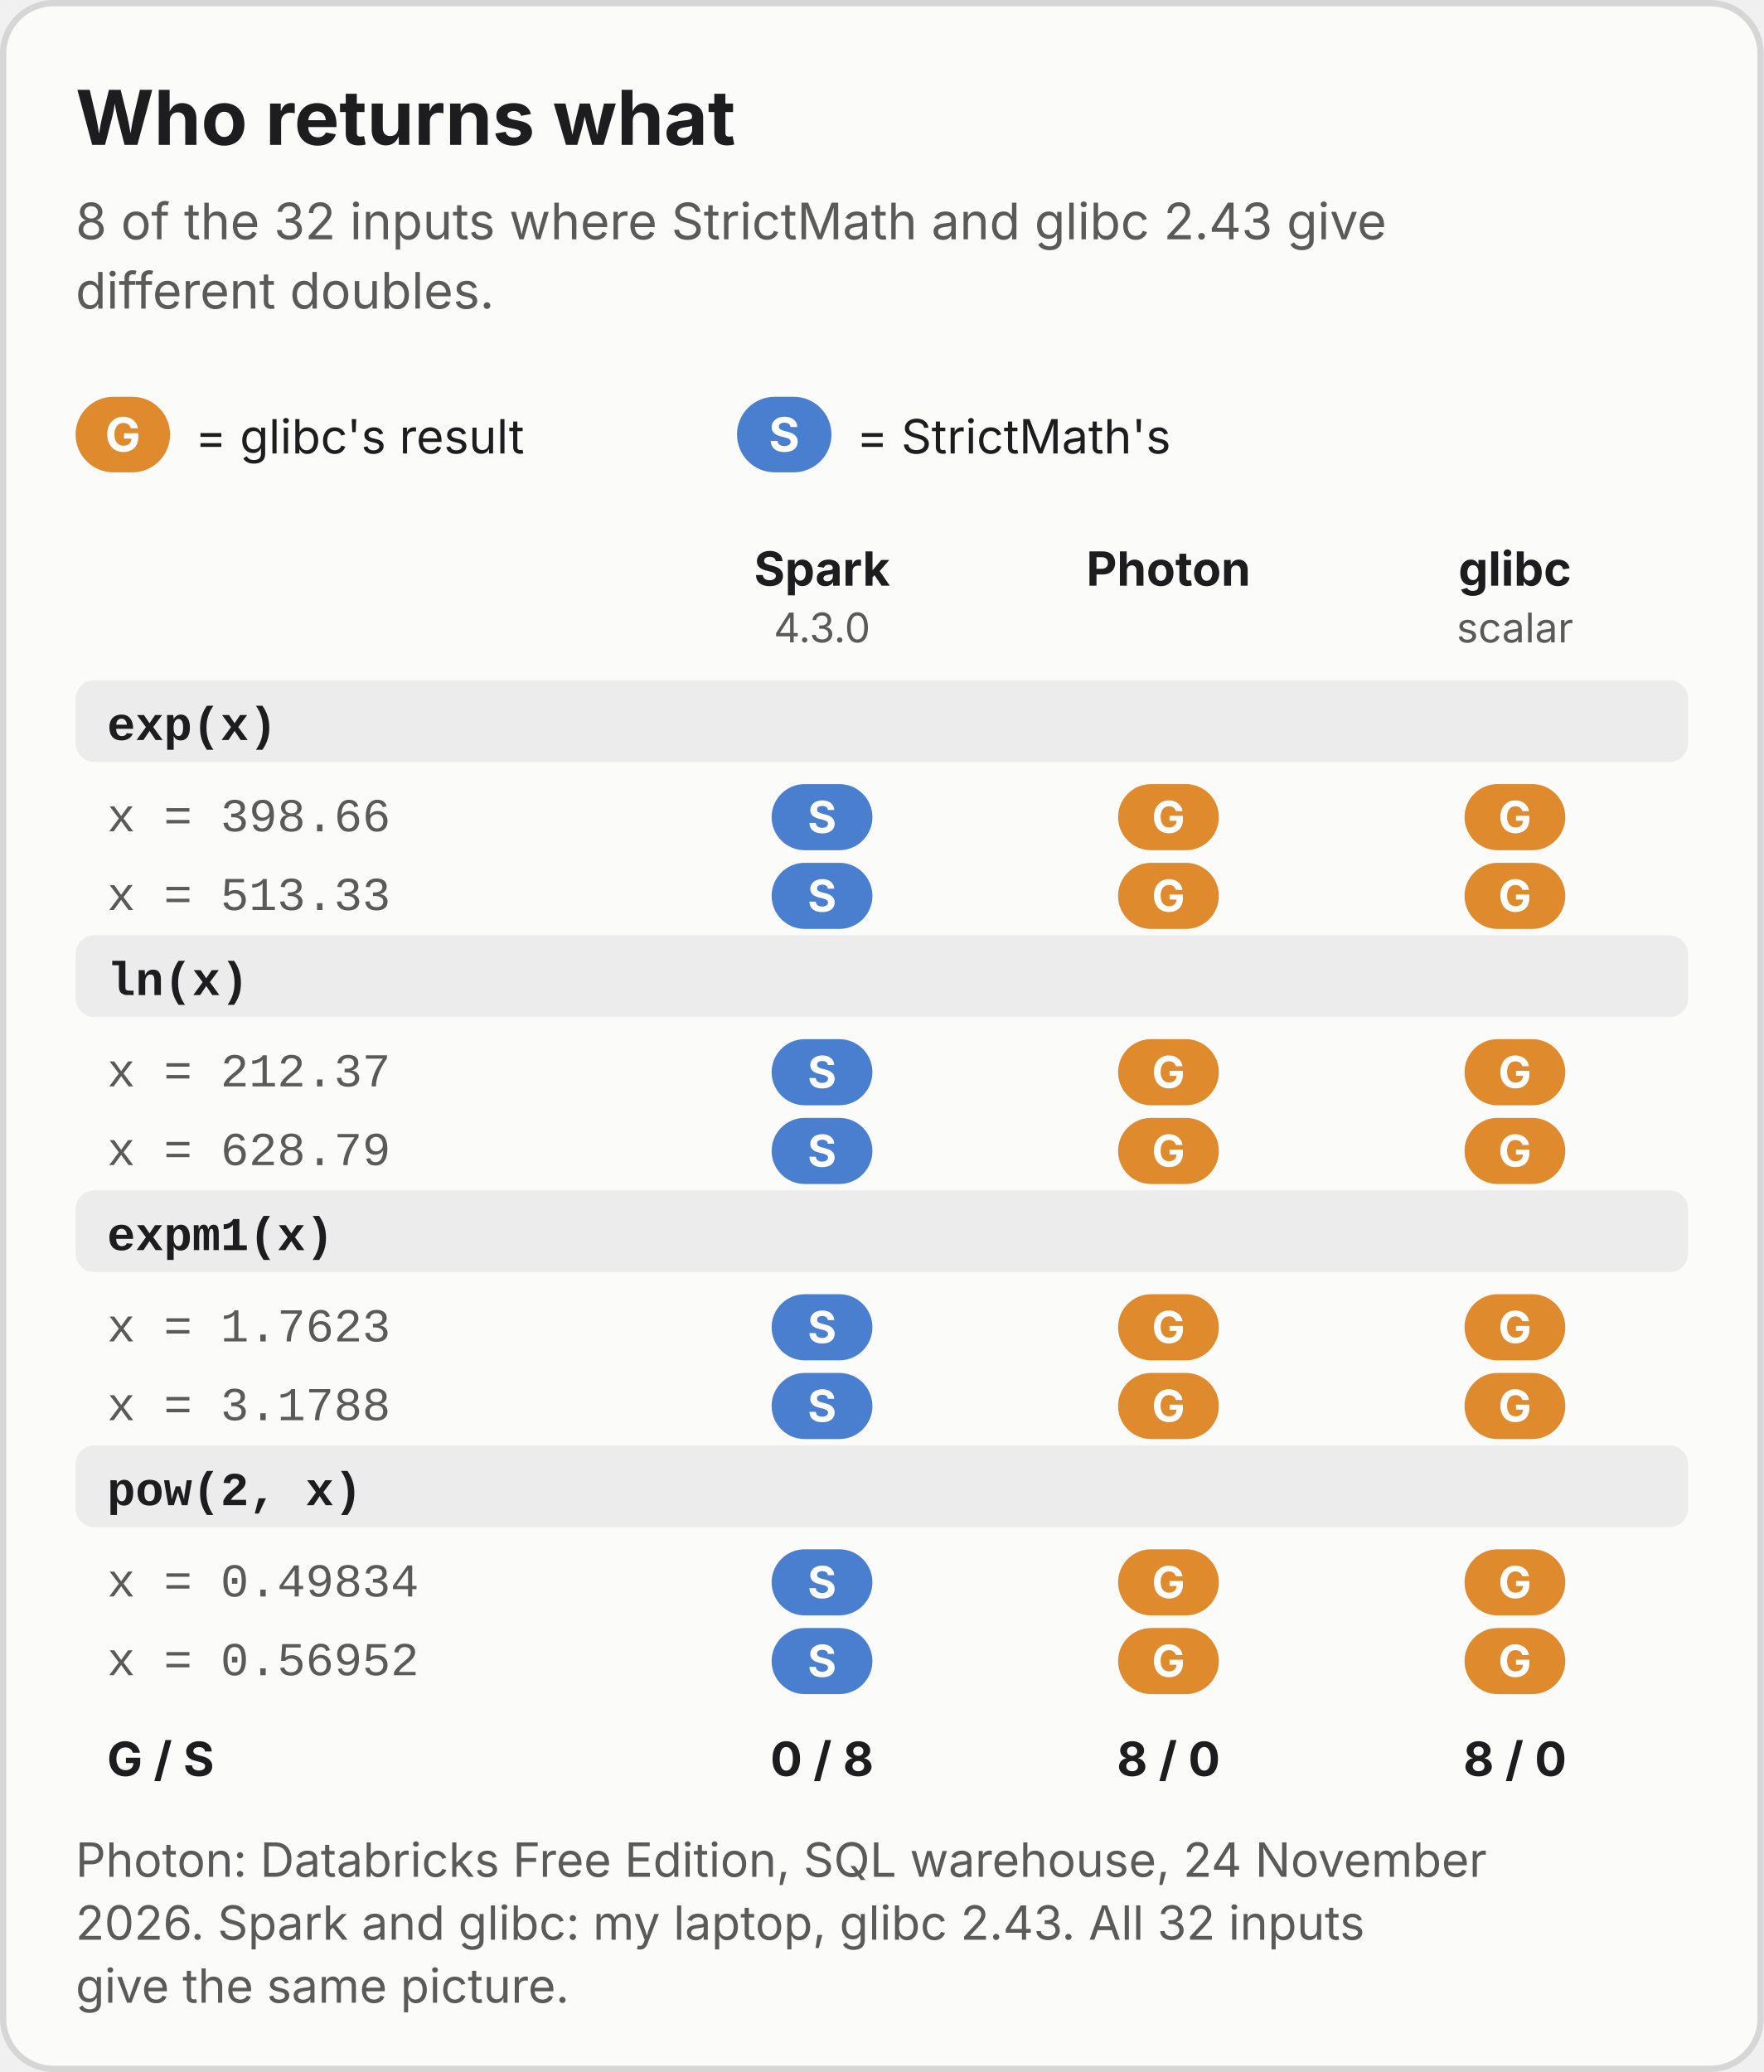
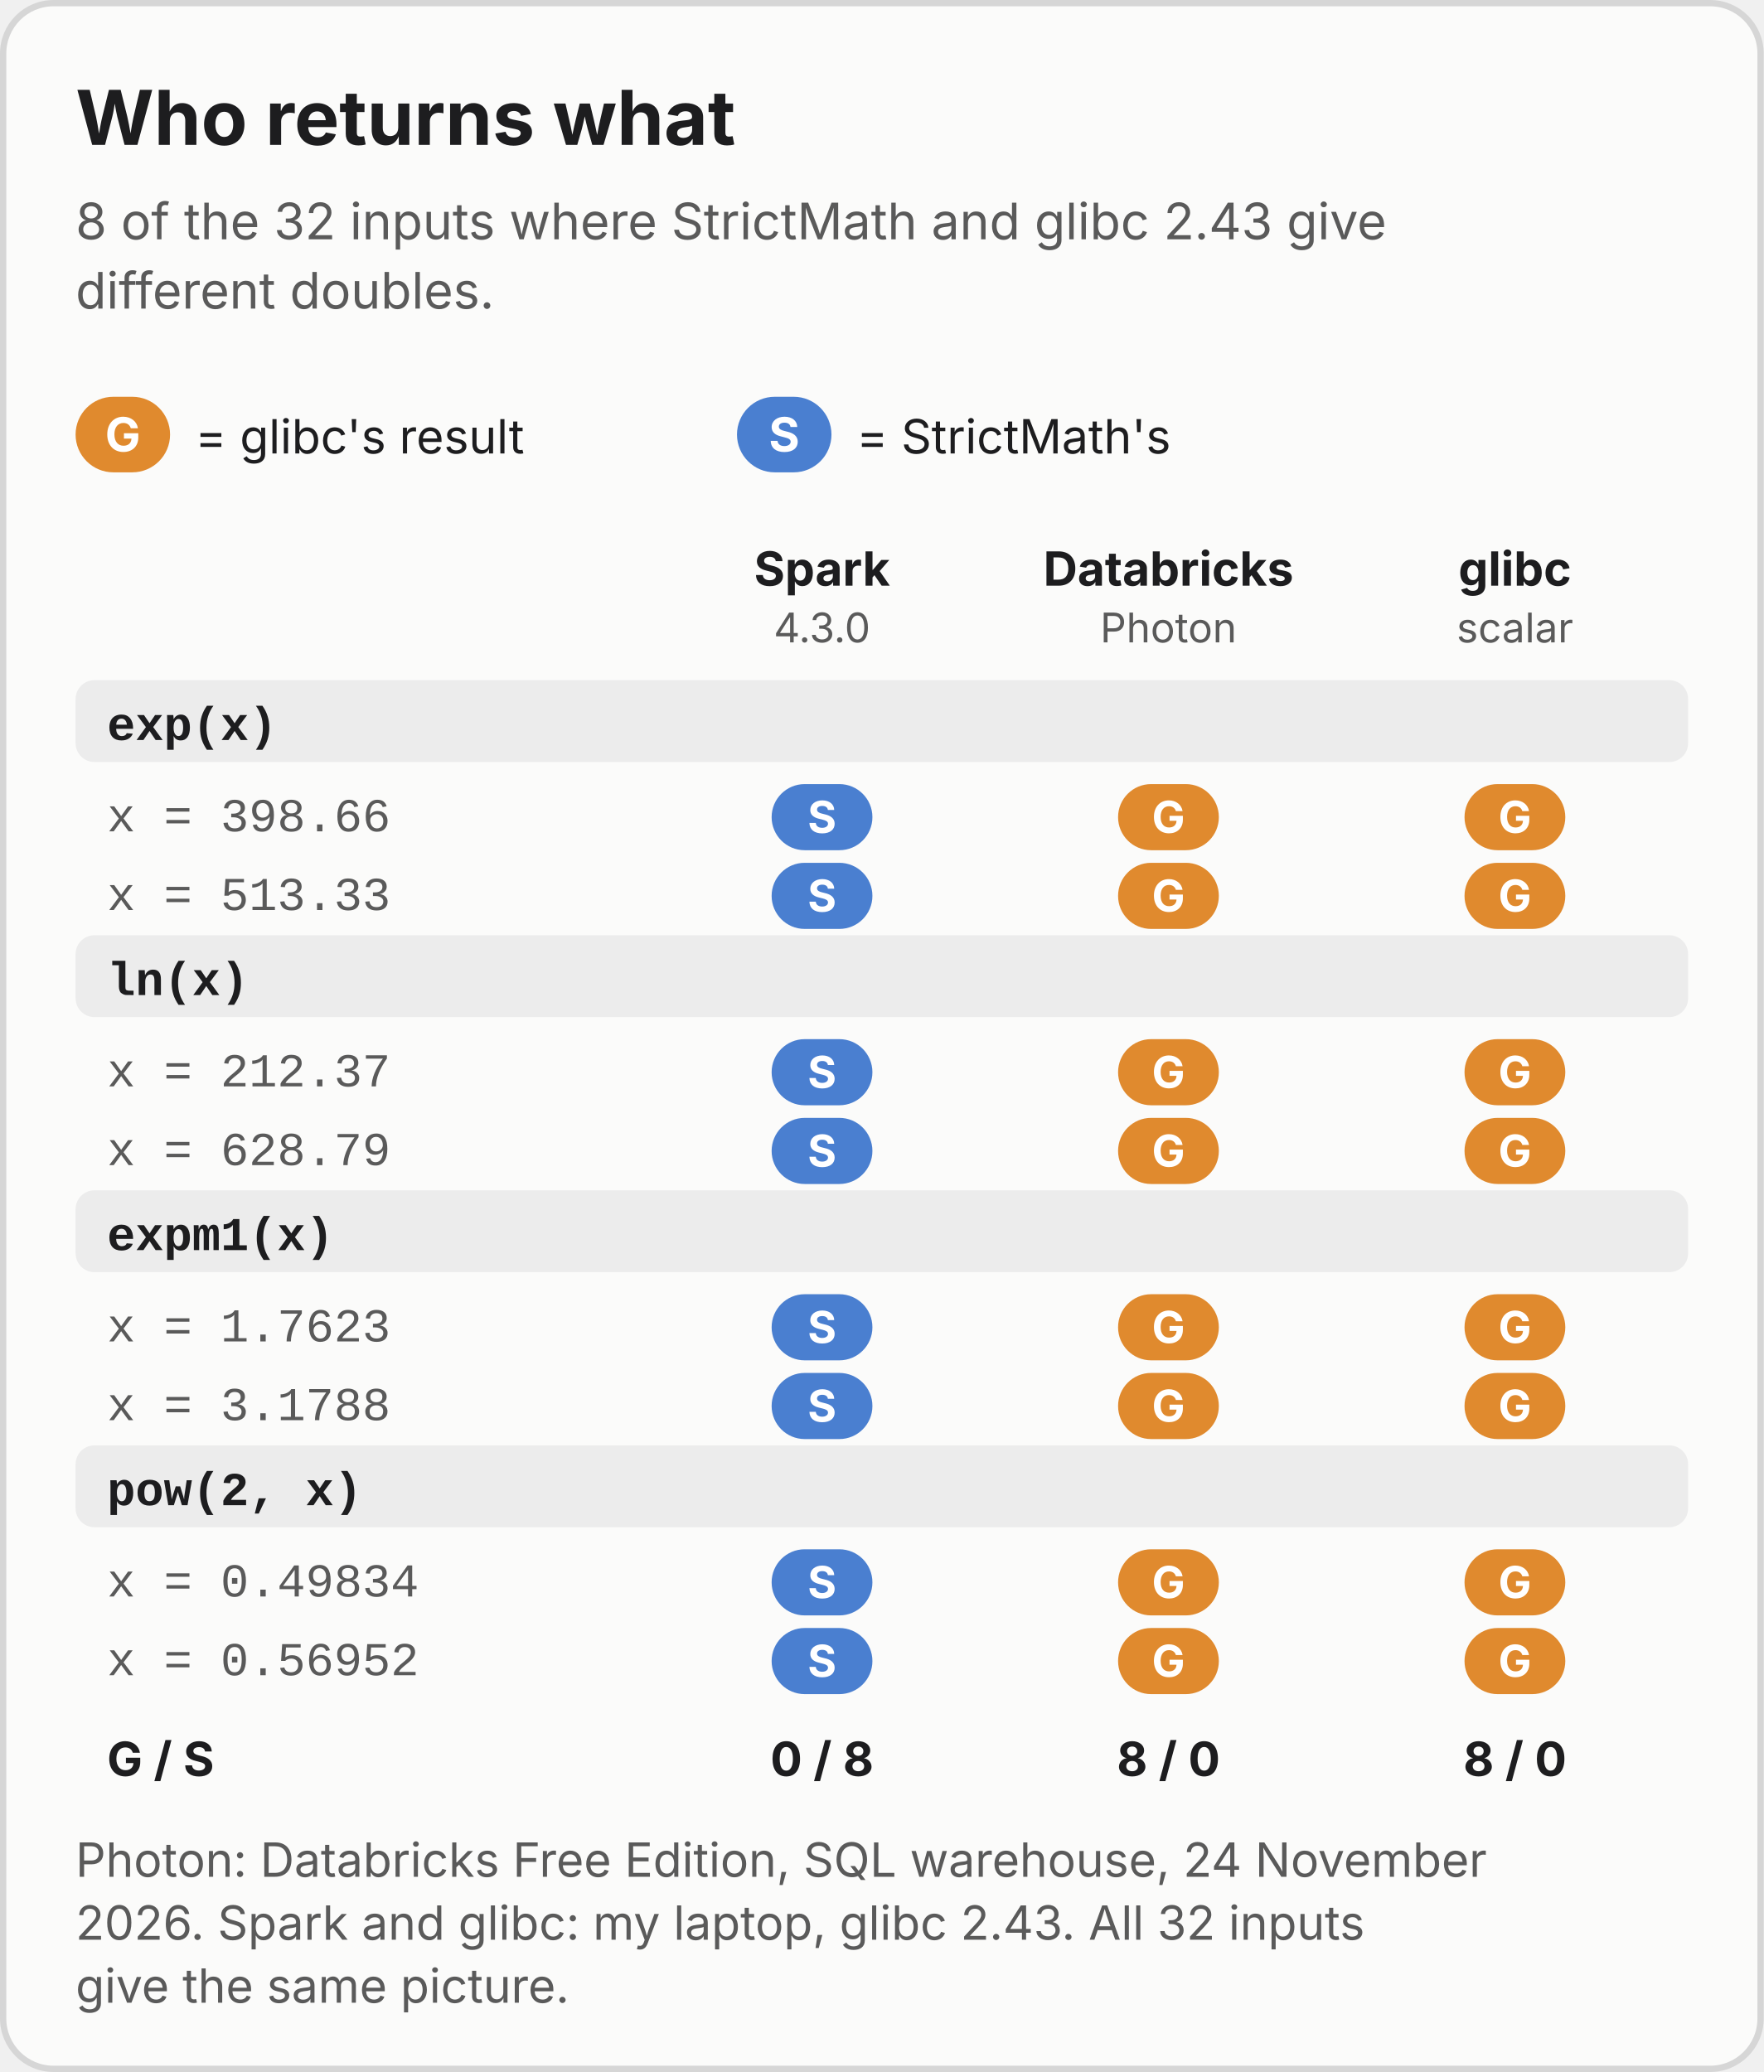
<svg xmlns="http://www.w3.org/2000/svg" viewBox="0 0 560 658" width="560" height="658" role="img" aria-labelledby="t-who-returns-what d-who-returns-what">
  <defs>
    <marker id="arrow-who-returns-what" viewBox="0 0 10 10" refX="9" refY="5" markerWidth="8" markerHeight="8" orient="auto-start-reverse">
      <path d="M0,0 L10,5 L0,10 z" fill="#333" />
    </marker>
  </defs>
  <rect x="1" y="1" width="558" height="656" rx="16" fill="#fbfbfa" stroke="#d6d6d6" stroke-width="2" />
  <text x="24.0" y="46.0" font-family="Inter, 'IBM Plex Sans', 'Segoe UI', Roboto, 'Helvetica Neue', Arial, sans-serif" font-size="24" font-weight="700" fill="#1d1d1f" text-anchor="start">Who returns what</text>
  <text x="24.0" y="76.0" font-family="Inter, 'IBM Plex Sans', 'Segoe UI', Roboto, 'Helvetica Neue', Arial, sans-serif" font-size="16" font-weight="400" fill="#5a5a5a" text-anchor="start">8 of the 32 inputs where StrictMath and glibc 2.43 give</text>
  <text x="24.0" y="98.0" font-family="Inter, 'IBM Plex Sans', 'Segoe UI', Roboto, 'Helvetica Neue', Arial, sans-serif" font-size="16" font-weight="400" fill="#5a5a5a" text-anchor="start">different doubles.</text>
  <rect x="24.0" y="126.0" width="30.0" height="24.0" rx="12.0" fill="#e08a2e" stroke="#e08a2e" stroke-width="0" />
  <text x="39.0" y="143.4" font-family="Inter, 'IBM Plex Sans', 'Segoe UI', Roboto, 'Helvetica Neue', Arial, sans-serif" font-size="15" font-weight="700" fill="#fff" text-anchor="middle">G</text>
  <text x="62.0" y="144.0" font-family="Inter, 'IBM Plex Sans', 'Segoe UI', Roboto, 'Helvetica Neue', Arial, sans-serif" font-size="15" font-weight="400" fill="#1d1d1f" text-anchor="start">= glibc's result</text>
  <rect x="234.0" y="126.0" width="30.0" height="24.0" rx="12.0" fill="#4a7fd0" stroke="#4a7fd0" stroke-width="0" />
  <text x="249.0" y="143.4" font-family="Inter, 'IBM Plex Sans', 'Segoe UI', Roboto, 'Helvetica Neue', Arial, sans-serif" font-size="15" font-weight="700" fill="#fff" text-anchor="middle">S</text>
  <text x="272.0" y="144.0" font-family="Inter, 'IBM Plex Sans', 'Segoe UI', Roboto, 'Helvetica Neue', Arial, sans-serif" font-size="15" font-weight="400" fill="#1d1d1f" text-anchor="start">= StrictMath's</text>
  <text x="261.0" y="186.0" font-family="Inter, 'IBM Plex Sans', 'Segoe UI', Roboto, 'Helvetica Neue', Arial, sans-serif" font-size="15" font-weight="700" fill="#1d1d1f" text-anchor="middle">Spark</text>
  <text x="261.0" y="204.0" font-family="Inter, 'IBM Plex Sans', 'Segoe UI', Roboto, 'Helvetica Neue', Arial, sans-serif" font-size="13" font-weight="400" fill="#5a5a5a" text-anchor="middle">4.3.0</text>
-   <text x="371.0" y="186.0" font-family="Inter, 'IBM Plex Sans', 'Segoe UI', Roboto, 'Helvetica Neue', Arial, sans-serif" font-size="15" font-weight="700" fill="#1d1d1f" text-anchor="middle">Photon</text>
-   <text x="371.0" y="204.0" font-family="Inter, 'IBM Plex Sans', 'Segoe UI', Roboto, 'Helvetica Neue', Arial, sans-serif" font-size="13" font-weight="400" fill="#5a5a5a" text-anchor="middle" />
+   <text x="371.0" y="186.0" font-family="Inter, 'IBM Plex Sans', 'Segoe UI', Roboto, 'Helvetica Neue', Arial, sans-serif" font-size="15" font-weight="700" fill="#1d1d1f" text-anchor="middle">Databricks</text>
+   <text x="371.0" y="204.0" font-family="Inter, 'IBM Plex Sans', 'Segoe UI', Roboto, 'Helvetica Neue', Arial, sans-serif" font-size="13" font-weight="400" fill="#5a5a5a" text-anchor="middle">Photon</text>
  <text x="481.0" y="186.0" font-family="Inter, 'IBM Plex Sans', 'Segoe UI', Roboto, 'Helvetica Neue', Arial, sans-serif" font-size="15" font-weight="700" fill="#1d1d1f" text-anchor="middle">glibc</text>
  <text x="481.0" y="204.0" font-family="Inter, 'IBM Plex Sans', 'Segoe UI', Roboto, 'Helvetica Neue', Arial, sans-serif" font-size="13" font-weight="400" fill="#5a5a5a" text-anchor="middle">scalar</text>
  <rect x="24.0" y="216.0" width="512.0" height="26.0" rx="6" fill="#ececec" stroke="#ececec" stroke-width="0" />
  <text x="34.0" y="235.0" font-family="'JetBrains Mono', 'IBM Plex Mono', 'SFMono-Regular', Menlo, Consolas, 'Liberation Mono', monospace" font-size="15" font-weight="700" fill="#1d1d1f" text-anchor="start" style="font-variant-ligatures: none; white-space: pre" xml:space="preserve">exp(x)</text>
  <text x="34.0" y="264.0" font-family="'JetBrains Mono', 'IBM Plex Mono', 'SFMono-Regular', Menlo, Consolas, 'Liberation Mono', monospace" font-size="15" font-weight="400" fill="#5a5a5a" text-anchor="start" style="font-variant-ligatures: none; white-space: pre" xml:space="preserve">x = 398.66</text>
  <rect x="245.0" y="249.0" width="32.0" height="21.0" rx="10.5" fill="#4a7fd0" stroke="#4a7fd0" stroke-width="0" />
  <text x="261.0" y="264.5" font-family="Inter, 'IBM Plex Sans', 'Segoe UI', Roboto, 'Helvetica Neue', Arial, sans-serif" font-size="14" font-weight="700" fill="#fff" text-anchor="middle">S</text>
  <rect x="355.0" y="249.0" width="32.0" height="21.0" rx="10.5" fill="#e08a2e" stroke="#e08a2e" stroke-width="0" />
  <text x="371.0" y="264.5" font-family="Inter, 'IBM Plex Sans', 'Segoe UI', Roboto, 'Helvetica Neue', Arial, sans-serif" font-size="14" font-weight="700" fill="#fff" text-anchor="middle">G</text>
  <rect x="465.0" y="249.0" width="32.0" height="21.0" rx="10.5" fill="#e08a2e" stroke="#e08a2e" stroke-width="0" />
  <text x="481.0" y="264.5" font-family="Inter, 'IBM Plex Sans', 'Segoe UI', Roboto, 'Helvetica Neue', Arial, sans-serif" font-size="14" font-weight="700" fill="#fff" text-anchor="middle">G</text>
  <text x="34.0" y="289.0" font-family="'JetBrains Mono', 'IBM Plex Mono', 'SFMono-Regular', Menlo, Consolas, 'Liberation Mono', monospace" font-size="15" font-weight="400" fill="#5a5a5a" text-anchor="start" style="font-variant-ligatures: none; white-space: pre" xml:space="preserve">x = 513.33</text>
  <rect x="245.0" y="274.0" width="32.0" height="21.0" rx="10.5" fill="#4a7fd0" stroke="#4a7fd0" stroke-width="0" />
  <text x="261.0" y="289.5" font-family="Inter, 'IBM Plex Sans', 'Segoe UI', Roboto, 'Helvetica Neue', Arial, sans-serif" font-size="14" font-weight="700" fill="#fff" text-anchor="middle">S</text>
  <rect x="355.0" y="274.0" width="32.0" height="21.0" rx="10.5" fill="#e08a2e" stroke="#e08a2e" stroke-width="0" />
  <text x="371.0" y="289.5" font-family="Inter, 'IBM Plex Sans', 'Segoe UI', Roboto, 'Helvetica Neue', Arial, sans-serif" font-size="14" font-weight="700" fill="#fff" text-anchor="middle">G</text>
  <rect x="465.0" y="274.0" width="32.0" height="21.0" rx="10.5" fill="#e08a2e" stroke="#e08a2e" stroke-width="0" />
  <text x="481.0" y="289.5" font-family="Inter, 'IBM Plex Sans', 'Segoe UI', Roboto, 'Helvetica Neue', Arial, sans-serif" font-size="14" font-weight="700" fill="#fff" text-anchor="middle">G</text>
  <rect x="24.0" y="297.0" width="512.0" height="26.0" rx="6" fill="#ececec" stroke="#ececec" stroke-width="0" />
  <text x="34.0" y="316.0" font-family="'JetBrains Mono', 'IBM Plex Mono', 'SFMono-Regular', Menlo, Consolas, 'Liberation Mono', monospace" font-size="15" font-weight="700" fill="#1d1d1f" text-anchor="start" style="font-variant-ligatures: none; white-space: pre" xml:space="preserve">ln(x)</text>
  <text x="34.0" y="345.0" font-family="'JetBrains Mono', 'IBM Plex Mono', 'SFMono-Regular', Menlo, Consolas, 'Liberation Mono', monospace" font-size="15" font-weight="400" fill="#5a5a5a" text-anchor="start" style="font-variant-ligatures: none; white-space: pre" xml:space="preserve">x = 212.37</text>
  <rect x="245.0" y="330.0" width="32.0" height="21.0" rx="10.5" fill="#4a7fd0" stroke="#4a7fd0" stroke-width="0" />
  <text x="261.0" y="345.5" font-family="Inter, 'IBM Plex Sans', 'Segoe UI', Roboto, 'Helvetica Neue', Arial, sans-serif" font-size="14" font-weight="700" fill="#fff" text-anchor="middle">S</text>
  <rect x="355.0" y="330.0" width="32.0" height="21.0" rx="10.5" fill="#e08a2e" stroke="#e08a2e" stroke-width="0" />
  <text x="371.0" y="345.5" font-family="Inter, 'IBM Plex Sans', 'Segoe UI', Roboto, 'Helvetica Neue', Arial, sans-serif" font-size="14" font-weight="700" fill="#fff" text-anchor="middle">G</text>
  <rect x="465.0" y="330.0" width="32.0" height="21.0" rx="10.5" fill="#e08a2e" stroke="#e08a2e" stroke-width="0" />
  <text x="481.0" y="345.5" font-family="Inter, 'IBM Plex Sans', 'Segoe UI', Roboto, 'Helvetica Neue', Arial, sans-serif" font-size="14" font-weight="700" fill="#fff" text-anchor="middle">G</text>
  <text x="34.0" y="370.0" font-family="'JetBrains Mono', 'IBM Plex Mono', 'SFMono-Regular', Menlo, Consolas, 'Liberation Mono', monospace" font-size="15" font-weight="400" fill="#5a5a5a" text-anchor="start" style="font-variant-ligatures: none; white-space: pre" xml:space="preserve">x = 628.79</text>
  <rect x="245.0" y="355.0" width="32.0" height="21.0" rx="10.5" fill="#4a7fd0" stroke="#4a7fd0" stroke-width="0" />
  <text x="261.0" y="370.5" font-family="Inter, 'IBM Plex Sans', 'Segoe UI', Roboto, 'Helvetica Neue', Arial, sans-serif" font-size="14" font-weight="700" fill="#fff" text-anchor="middle">S</text>
  <rect x="355.0" y="355.0" width="32.0" height="21.0" rx="10.5" fill="#e08a2e" stroke="#e08a2e" stroke-width="0" />
  <text x="371.0" y="370.5" font-family="Inter, 'IBM Plex Sans', 'Segoe UI', Roboto, 'Helvetica Neue', Arial, sans-serif" font-size="14" font-weight="700" fill="#fff" text-anchor="middle">G</text>
  <rect x="465.0" y="355.0" width="32.0" height="21.0" rx="10.5" fill="#e08a2e" stroke="#e08a2e" stroke-width="0" />
  <text x="481.0" y="370.5" font-family="Inter, 'IBM Plex Sans', 'Segoe UI', Roboto, 'Helvetica Neue', Arial, sans-serif" font-size="14" font-weight="700" fill="#fff" text-anchor="middle">G</text>
  <rect x="24.0" y="378.0" width="512.0" height="26.0" rx="6" fill="#ececec" stroke="#ececec" stroke-width="0" />
  <text x="34.0" y="397.0" font-family="'JetBrains Mono', 'IBM Plex Mono', 'SFMono-Regular', Menlo, Consolas, 'Liberation Mono', monospace" font-size="15" font-weight="700" fill="#1d1d1f" text-anchor="start" style="font-variant-ligatures: none; white-space: pre" xml:space="preserve">expm1(x)</text>
  <text x="34.0" y="426.0" font-family="'JetBrains Mono', 'IBM Plex Mono', 'SFMono-Regular', Menlo, Consolas, 'Liberation Mono', monospace" font-size="15" font-weight="400" fill="#5a5a5a" text-anchor="start" style="font-variant-ligatures: none; white-space: pre" xml:space="preserve">x = 1.7623</text>
  <rect x="245.0" y="411.0" width="32.0" height="21.0" rx="10.5" fill="#4a7fd0" stroke="#4a7fd0" stroke-width="0" />
  <text x="261.0" y="426.5" font-family="Inter, 'IBM Plex Sans', 'Segoe UI', Roboto, 'Helvetica Neue', Arial, sans-serif" font-size="14" font-weight="700" fill="#fff" text-anchor="middle">S</text>
  <rect x="355.0" y="411.0" width="32.0" height="21.0" rx="10.5" fill="#e08a2e" stroke="#e08a2e" stroke-width="0" />
  <text x="371.0" y="426.5" font-family="Inter, 'IBM Plex Sans', 'Segoe UI', Roboto, 'Helvetica Neue', Arial, sans-serif" font-size="14" font-weight="700" fill="#fff" text-anchor="middle">G</text>
  <rect x="465.0" y="411.0" width="32.0" height="21.0" rx="10.5" fill="#e08a2e" stroke="#e08a2e" stroke-width="0" />
  <text x="481.0" y="426.5" font-family="Inter, 'IBM Plex Sans', 'Segoe UI', Roboto, 'Helvetica Neue', Arial, sans-serif" font-size="14" font-weight="700" fill="#fff" text-anchor="middle">G</text>
  <text x="34.0" y="451.0" font-family="'JetBrains Mono', 'IBM Plex Mono', 'SFMono-Regular', Menlo, Consolas, 'Liberation Mono', monospace" font-size="15" font-weight="400" fill="#5a5a5a" text-anchor="start" style="font-variant-ligatures: none; white-space: pre" xml:space="preserve">x = 3.1788</text>
  <rect x="245.0" y="436.0" width="32.0" height="21.0" rx="10.5" fill="#4a7fd0" stroke="#4a7fd0" stroke-width="0" />
  <text x="261.0" y="451.5" font-family="Inter, 'IBM Plex Sans', 'Segoe UI', Roboto, 'Helvetica Neue', Arial, sans-serif" font-size="14" font-weight="700" fill="#fff" text-anchor="middle">S</text>
  <rect x="355.0" y="436.0" width="32.0" height="21.0" rx="10.5" fill="#e08a2e" stroke="#e08a2e" stroke-width="0" />
  <text x="371.0" y="451.5" font-family="Inter, 'IBM Plex Sans', 'Segoe UI', Roboto, 'Helvetica Neue', Arial, sans-serif" font-size="14" font-weight="700" fill="#fff" text-anchor="middle">G</text>
  <rect x="465.0" y="436.0" width="32.0" height="21.0" rx="10.5" fill="#e08a2e" stroke="#e08a2e" stroke-width="0" />
  <text x="481.0" y="451.5" font-family="Inter, 'IBM Plex Sans', 'Segoe UI', Roboto, 'Helvetica Neue', Arial, sans-serif" font-size="14" font-weight="700" fill="#fff" text-anchor="middle">G</text>
  <rect x="24.0" y="459.0" width="512.0" height="26.0" rx="6" fill="#ececec" stroke="#ececec" stroke-width="0" />
  <text x="34.0" y="478.0" font-family="'JetBrains Mono', 'IBM Plex Mono', 'SFMono-Regular', Menlo, Consolas, 'Liberation Mono', monospace" font-size="15" font-weight="700" fill="#1d1d1f" text-anchor="start" style="font-variant-ligatures: none; white-space: pre" xml:space="preserve">pow(2, x)</text>
  <text x="34.0" y="507.0" font-family="'JetBrains Mono', 'IBM Plex Mono', 'SFMono-Regular', Menlo, Consolas, 'Liberation Mono', monospace" font-size="15" font-weight="400" fill="#5a5a5a" text-anchor="start" style="font-variant-ligatures: none; white-space: pre" xml:space="preserve">x = 0.49834</text>
  <rect x="245.0" y="492.0" width="32.0" height="21.0" rx="10.5" fill="#4a7fd0" stroke="#4a7fd0" stroke-width="0" />
  <text x="261.0" y="507.5" font-family="Inter, 'IBM Plex Sans', 'Segoe UI', Roboto, 'Helvetica Neue', Arial, sans-serif" font-size="14" font-weight="700" fill="#fff" text-anchor="middle">S</text>
  <rect x="355.0" y="492.0" width="32.0" height="21.0" rx="10.5" fill="#e08a2e" stroke="#e08a2e" stroke-width="0" />
  <text x="371.0" y="507.5" font-family="Inter, 'IBM Plex Sans', 'Segoe UI', Roboto, 'Helvetica Neue', Arial, sans-serif" font-size="14" font-weight="700" fill="#fff" text-anchor="middle">G</text>
  <rect x="465.0" y="492.0" width="32.0" height="21.0" rx="10.5" fill="#e08a2e" stroke="#e08a2e" stroke-width="0" />
  <text x="481.0" y="507.5" font-family="Inter, 'IBM Plex Sans', 'Segoe UI', Roboto, 'Helvetica Neue', Arial, sans-serif" font-size="14" font-weight="700" fill="#fff" text-anchor="middle">G</text>
  <text x="34.0" y="532.0" font-family="'JetBrains Mono', 'IBM Plex Mono', 'SFMono-Regular', Menlo, Consolas, 'Liberation Mono', monospace" font-size="15" font-weight="400" fill="#5a5a5a" text-anchor="start" style="font-variant-ligatures: none; white-space: pre" xml:space="preserve">x = 0.56952</text>
  <rect x="245.0" y="517.0" width="32.0" height="21.0" rx="10.5" fill="#4a7fd0" stroke="#4a7fd0" stroke-width="0" />
  <text x="261.0" y="532.5" font-family="Inter, 'IBM Plex Sans', 'Segoe UI', Roboto, 'Helvetica Neue', Arial, sans-serif" font-size="14" font-weight="700" fill="#fff" text-anchor="middle">S</text>
  <rect x="355.0" y="517.0" width="32.0" height="21.0" rx="10.5" fill="#e08a2e" stroke="#e08a2e" stroke-width="0" />
  <text x="371.0" y="532.5" font-family="Inter, 'IBM Plex Sans', 'Segoe UI', Roboto, 'Helvetica Neue', Arial, sans-serif" font-size="14" font-weight="700" fill="#fff" text-anchor="middle">G</text>
  <rect x="465.0" y="517.0" width="32.0" height="21.0" rx="10.5" fill="#e08a2e" stroke="#e08a2e" stroke-width="0" />
  <text x="481.0" y="532.5" font-family="Inter, 'IBM Plex Sans', 'Segoe UI', Roboto, 'Helvetica Neue', Arial, sans-serif" font-size="14" font-weight="700" fill="#fff" text-anchor="middle">G</text>
  <text x="34.0" y="564.0" font-family="Inter, 'IBM Plex Sans', 'Segoe UI', Roboto, 'Helvetica Neue', Arial, sans-serif" font-size="15" font-weight="700" fill="#1d1d1f" text-anchor="start">G / S</text>
  <text x="261.0" y="564.0" font-family="Inter, 'IBM Plex Sans', 'Segoe UI', Roboto, 'Helvetica Neue', Arial, sans-serif" font-size="15" font-weight="700" fill="#1d1d1f" text-anchor="middle">0 / 8</text>
  <text x="371.0" y="564.0" font-family="Inter, 'IBM Plex Sans', 'Segoe UI', Roboto, 'Helvetica Neue', Arial, sans-serif" font-size="15" font-weight="700" fill="#1d1d1f" text-anchor="middle">8 / 0</text>
  <text x="481.0" y="564.0" font-family="Inter, 'IBM Plex Sans', 'Segoe UI', Roboto, 'Helvetica Neue', Arial, sans-serif" font-size="15" font-weight="700" fill="#1d1d1f" text-anchor="middle">8 / 0</text>
  <text x="24.0" y="596.0" font-family="Inter, 'IBM Plex Sans', 'Segoe UI', Roboto, 'Helvetica Neue', Arial, sans-serif" font-size="15" font-weight="400" fill="#5a5a5a" text-anchor="start">Photon: Databricks Free Edition, SQL warehouse, 24 November</text>
  <text x="24.0" y="616.0" font-family="Inter, 'IBM Plex Sans', 'Segoe UI', Roboto, 'Helvetica Neue', Arial, sans-serif" font-size="15" font-weight="400" fill="#5a5a5a" text-anchor="start">2026. Spark and glibc: my laptop, glibc 2.43. All 32 inputs</text>
  <text x="24.0" y="636.0" font-family="Inter, 'IBM Plex Sans', 'Segoe UI', Roboto, 'Helvetica Neue', Arial, sans-serif" font-size="15" font-weight="400" fill="#5a5a5a" text-anchor="start">give the same picture.</text>
</svg>
